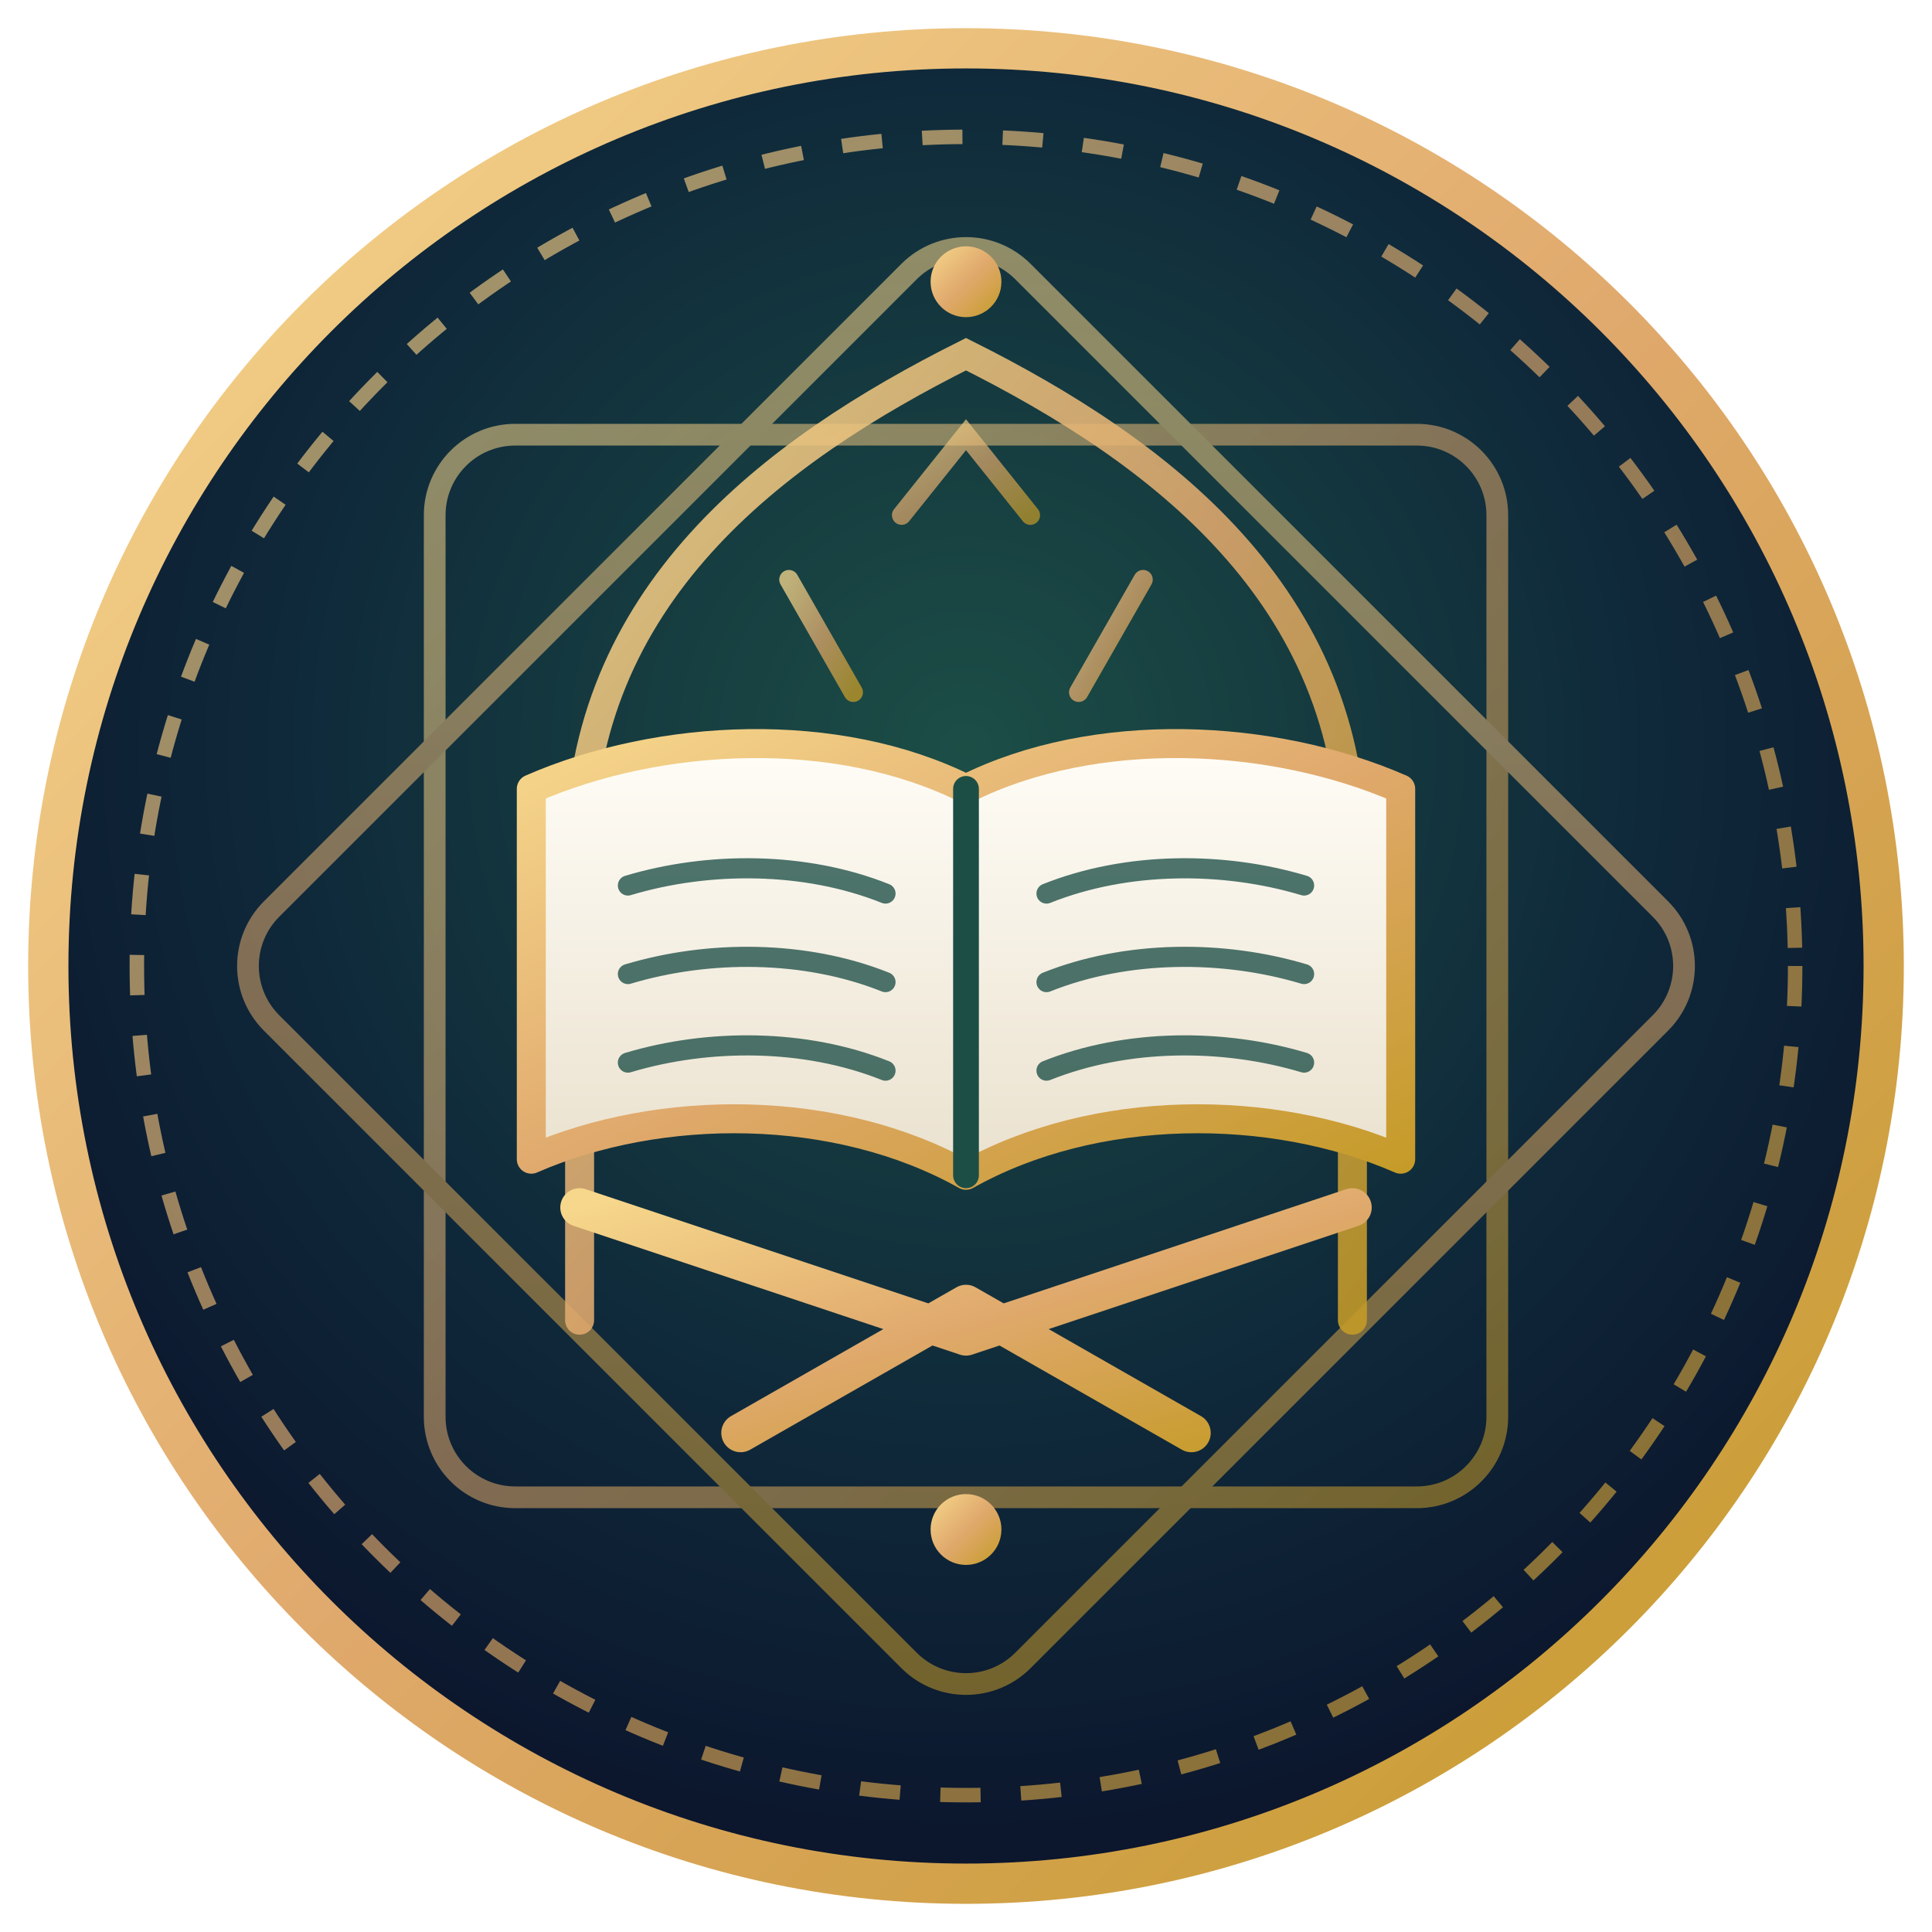
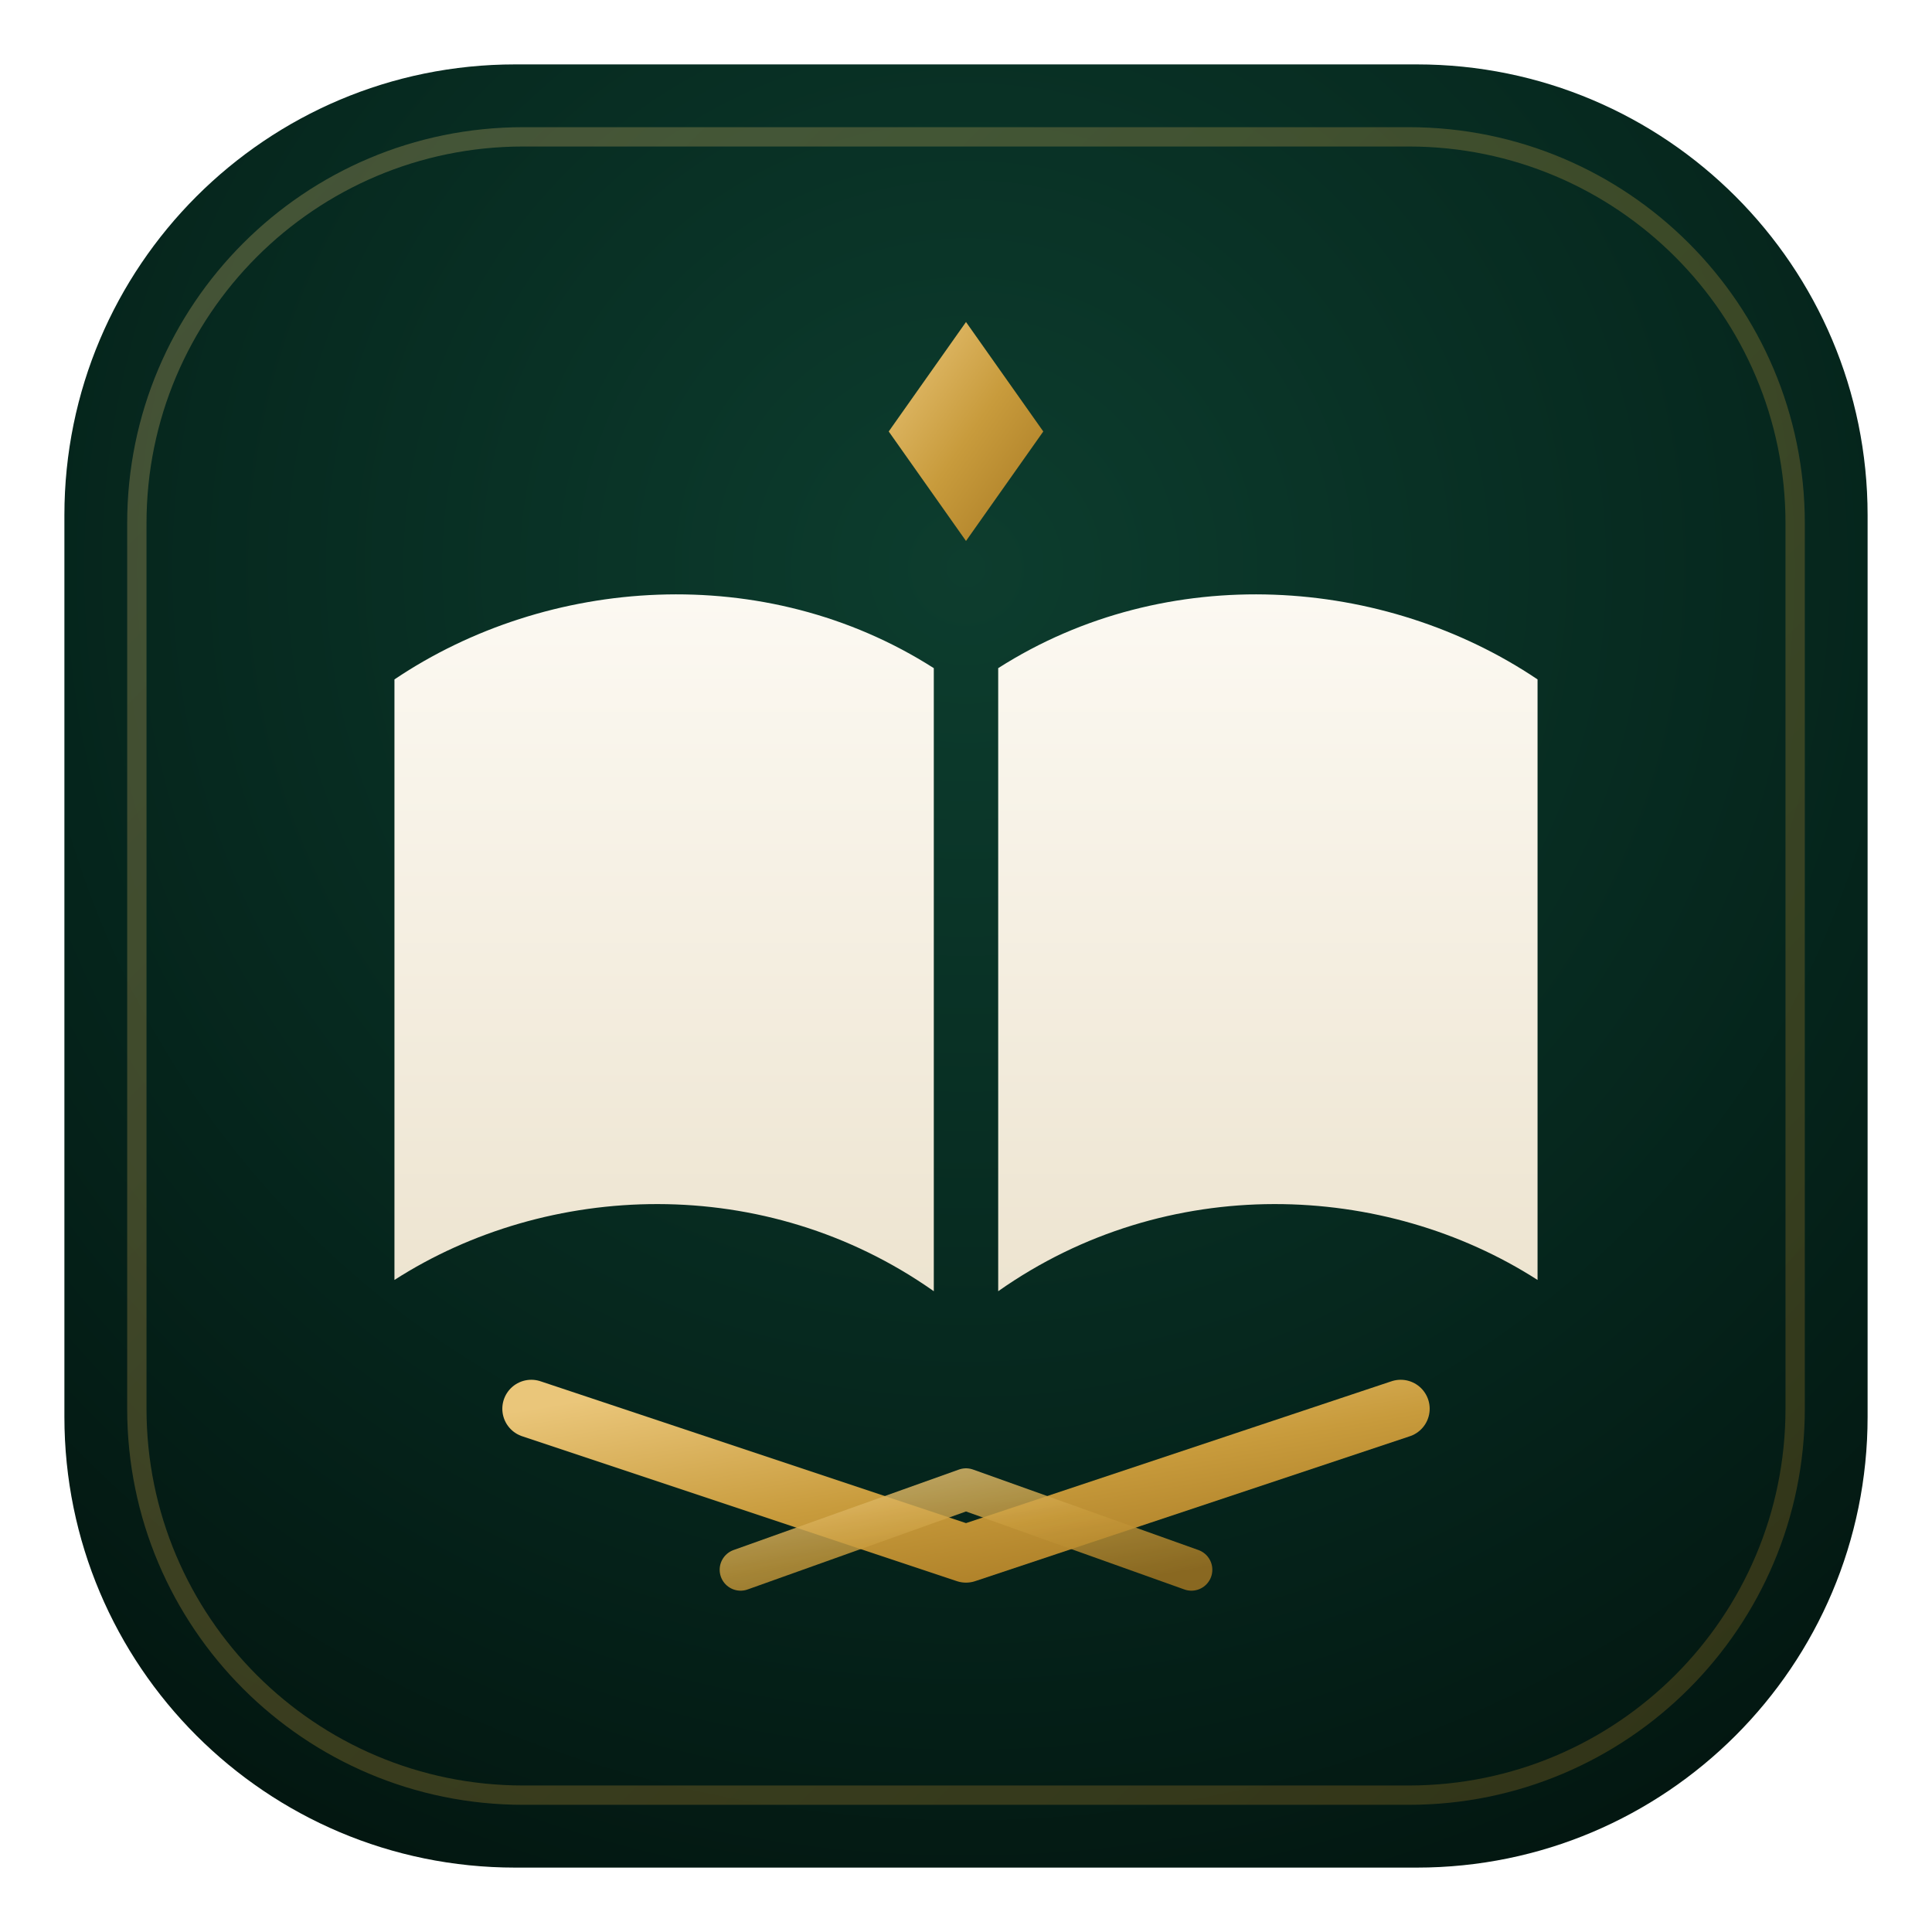
<svg xmlns="http://www.w3.org/2000/svg" viewBox="0 0 120 120" width="100%" height="100%" role="img" aria-label="شعار وِرد الرسمي">
  <defs>
-     <radialGradient id="wirdBg" cx="50%" cy="38%" r="65%">
-       <stop offset="0%" stop-color="#1C4E46" />
-       <stop offset="58%" stop-color="#0F293A" />
-       <stop offset="100%" stop-color="#0B132B" />
+     <radialGradient id="wirdSanctuaryBg" cx="50%" cy="28%" r="78%">
+       <stop offset="0%" stop-color="#0D3D2E" />
+       <stop offset="55%" stop-color="#06291F" />
+       <stop offset="100%" stop-color="#031711" />
    </radialGradient>
-     <linearGradient id="wirdGold" x1="0%" y1="0%" x2="100%" y2="100%">
-       <stop offset="0%" stop-color="#F6D78B" />
-       <stop offset="50%" stop-color="#E0A96D" />
-       <stop offset="100%" stop-color="#C59B27" />
+     <linearGradient id="wirdBrassGold" x1="0%" y1="0%" x2="100%" y2="100%">
+       <stop offset="0%" stop-color="#EAC67A" />
+       <stop offset="52%" stop-color="#C89B3C" />
+       <stop offset="100%" stop-color="#A67822" />
    </linearGradient>
-     <linearGradient id="wirdIvory" x1="0%" y1="0%" x2="0%" y2="100%">
-       <stop offset="0%" stop-color="#FFFDF7" />
-       <stop offset="100%" stop-color="#EAE1CE" />
+     <linearGradient id="wirdFolioIvory" x1="0%" y1="0%" x2="0%" y2="100%">
+       <stop offset="0%" stop-color="#FCF9F2" />
+       <stop offset="100%" stop-color="#EDE4D0" />
    </linearGradient>
  </defs>
-   <circle cx="60" cy="60" r="57" fill="url(#wirdBg)" stroke="url(#wirdGold)" stroke-width="2.5" />
-   <circle cx="60" cy="60" r="51.5" fill="none" stroke="url(#wirdGold)" stroke-width="0.9" stroke-dasharray="2.5 2.5" opacity="0.65" />
-   <g stroke="url(#wirdGold)" stroke-width="1.35" fill="none" opacity="0.55">
-     <rect x="27" y="27" width="66" height="66" rx="5" />
-     <rect x="27" y="27" width="66" height="66" rx="5" transform="rotate(45 60 60)" />
-   </g>
-   <path d="M36 82 V53 C36 37 48 28 60 22 C72 28 84 37 84 53 V82" fill="none" stroke="url(#wirdGold)" stroke-width="1.8" stroke-linecap="round" opacity="0.88" />
-   <circle cx="60" cy="17.5" r="2.2" fill="url(#wirdGold)" />
-   <path d="M56 32 L60 27 L64 32" fill="none" stroke="url(#wirdGold)" stroke-width="1.2" stroke-linecap="round" opacity="0.7" />
-   <g stroke="url(#wirdGold)" stroke-width="1.2" stroke-linecap="round" opacity="0.75">
-     <line x1="60" y1="33" x2="60" y2="41" />
-     <line x1="49" y1="36" x2="53" y2="43" />
-     <line x1="71" y1="36" x2="67" y2="43" />
-   </g>
-   <path d="M60 49 C52 45 41 45.5 33 49 V72 C41 68.5 52 68.5 60 73 C68 68.5 79 68.5 87 72 V49 C79 45.5 68 45 60 49 Z" fill="url(#wirdIvory)" stroke="url(#wirdGold)" stroke-width="1.8" stroke-linejoin="round" />
-   <line x1="60" y1="49" x2="60" y2="73" stroke="#1C4E46" stroke-width="1.6" stroke-linecap="round" />
-   <g stroke="#1C4E46" stroke-width="1.25" stroke-linecap="round" opacity="0.78">
-     <path d="M39 55 C44 53.5 50 53.5 55 55.5" fill="none" />
-     <path d="M39 60.5 C44 59 50 59 55 61" fill="none" />
-     <path d="M39 66 C44 64.5 50 64.5 55 66.5" fill="none" />
-     <path d="M65 55.5 C70 53.5 76 53.5 81 55" fill="none" />
-     <path d="M65 61 C70 59 76 59 81 60.5" fill="none" />
-     <path d="M65 66.5 C70 64.5 76 64.5 81 66" fill="none" />
-   </g>
-   <path d="M36 75 L60 83 L84 75 M46 89 L60 81 L74 89" fill="none" stroke="url(#wirdGold)" stroke-width="2.4" stroke-linecap="round" stroke-linejoin="round" />
-   <circle cx="60" cy="95" r="2.2" fill="url(#wirdGold)" />
+   <rect x="4" y="4" width="112" height="112" rx="28" fill="url(#wirdSanctuaryBg)" />
+   <rect x="8.5" y="8.5" width="103" height="103" rx="24" fill="none" stroke="url(#wirdBrassGold)" stroke-width="1.2" opacity="0.28" />
+   <path d="M60 20 L64.8 26.8 L60 33.6 L55.2 26.8 Z" fill="url(#wirdBrassGold)" />
+   <path d="M58 41.5 C47.5 34.8 34 35.8 24.5 42.2 V79.5 C34 73.4 47.5 72.8 58 80.2 Z" fill="url(#wirdFolioIvory)" />
+   <path d="M62 41.5 C72.5 34.8 86 35.8 95.5 42.2 V79.5 C86 73.4 72.5 72.8 62 80.2 Z" fill="url(#wirdFolioIvory)" />
+   <path d="M33 87.5 L60 96.5 L87 87.5" fill="none" stroke="url(#wirdBrassGold)" stroke-width="3.6" stroke-linecap="round" stroke-linejoin="round" />
+   <path d="M46 97.5 L60 92.5 L74 97.5" fill="none" stroke="url(#wirdBrassGold)" stroke-width="2.6" stroke-linecap="round" stroke-linejoin="round" opacity="0.82" />
</svg>
